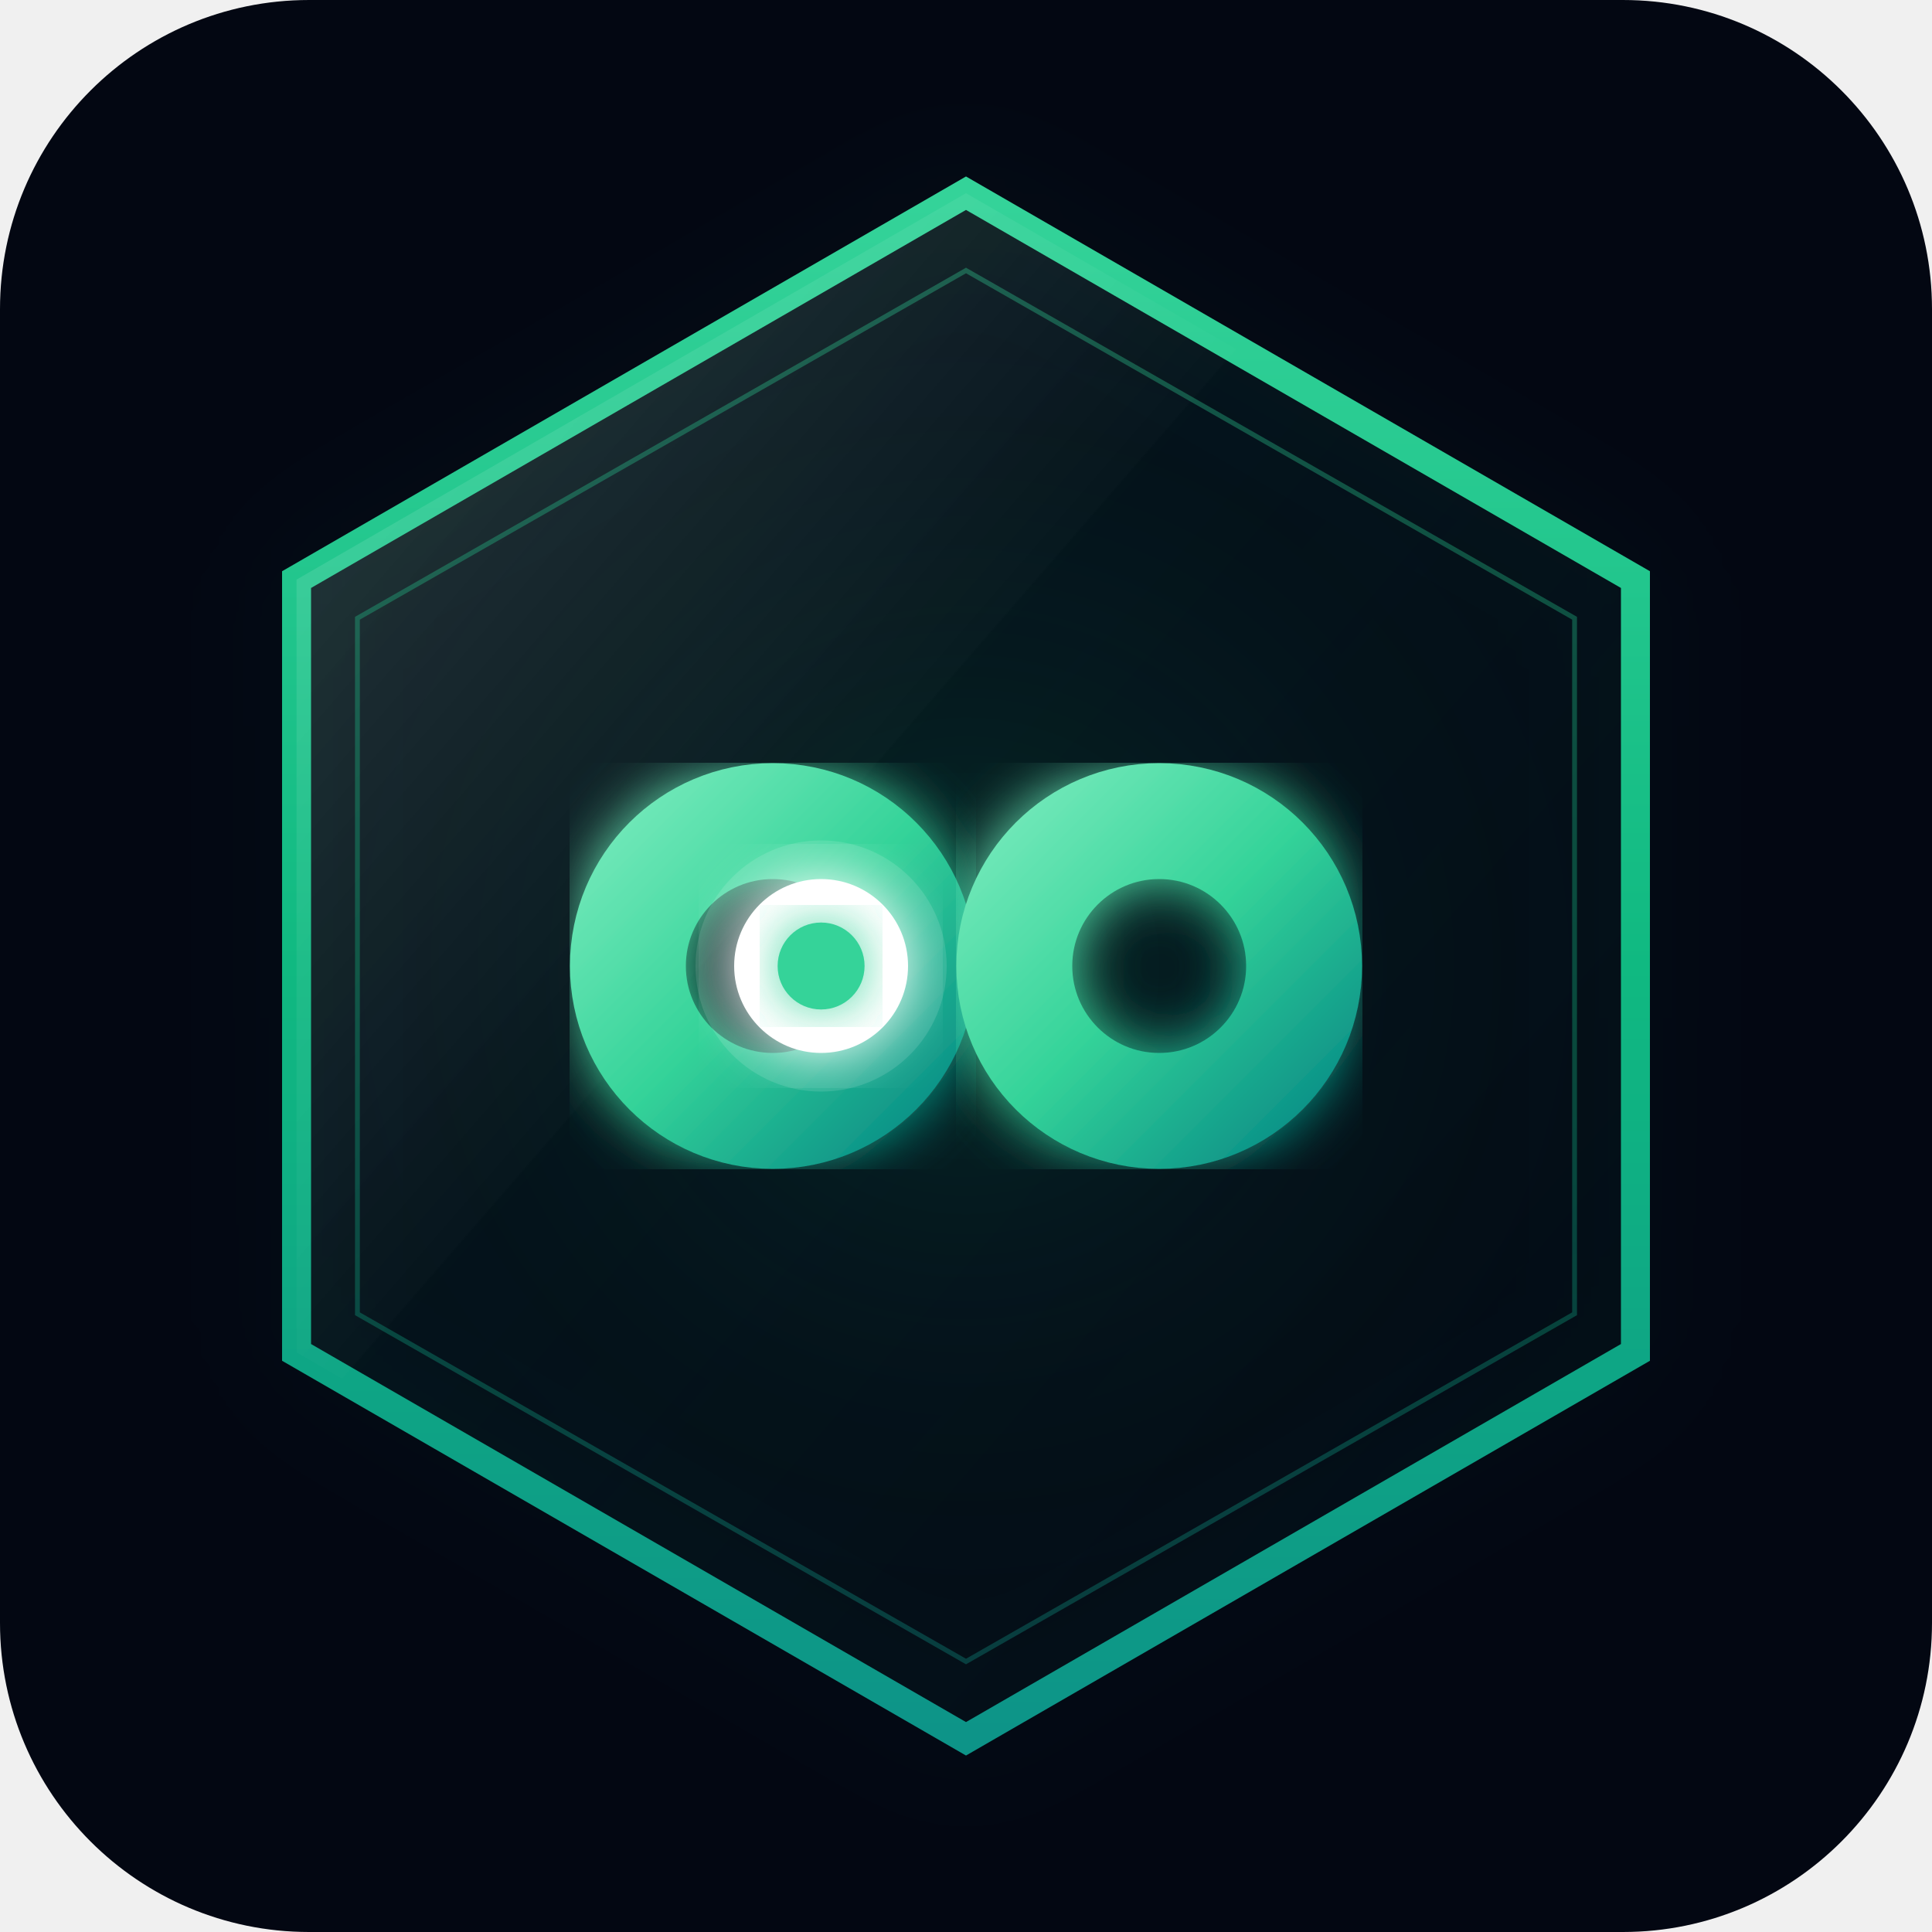
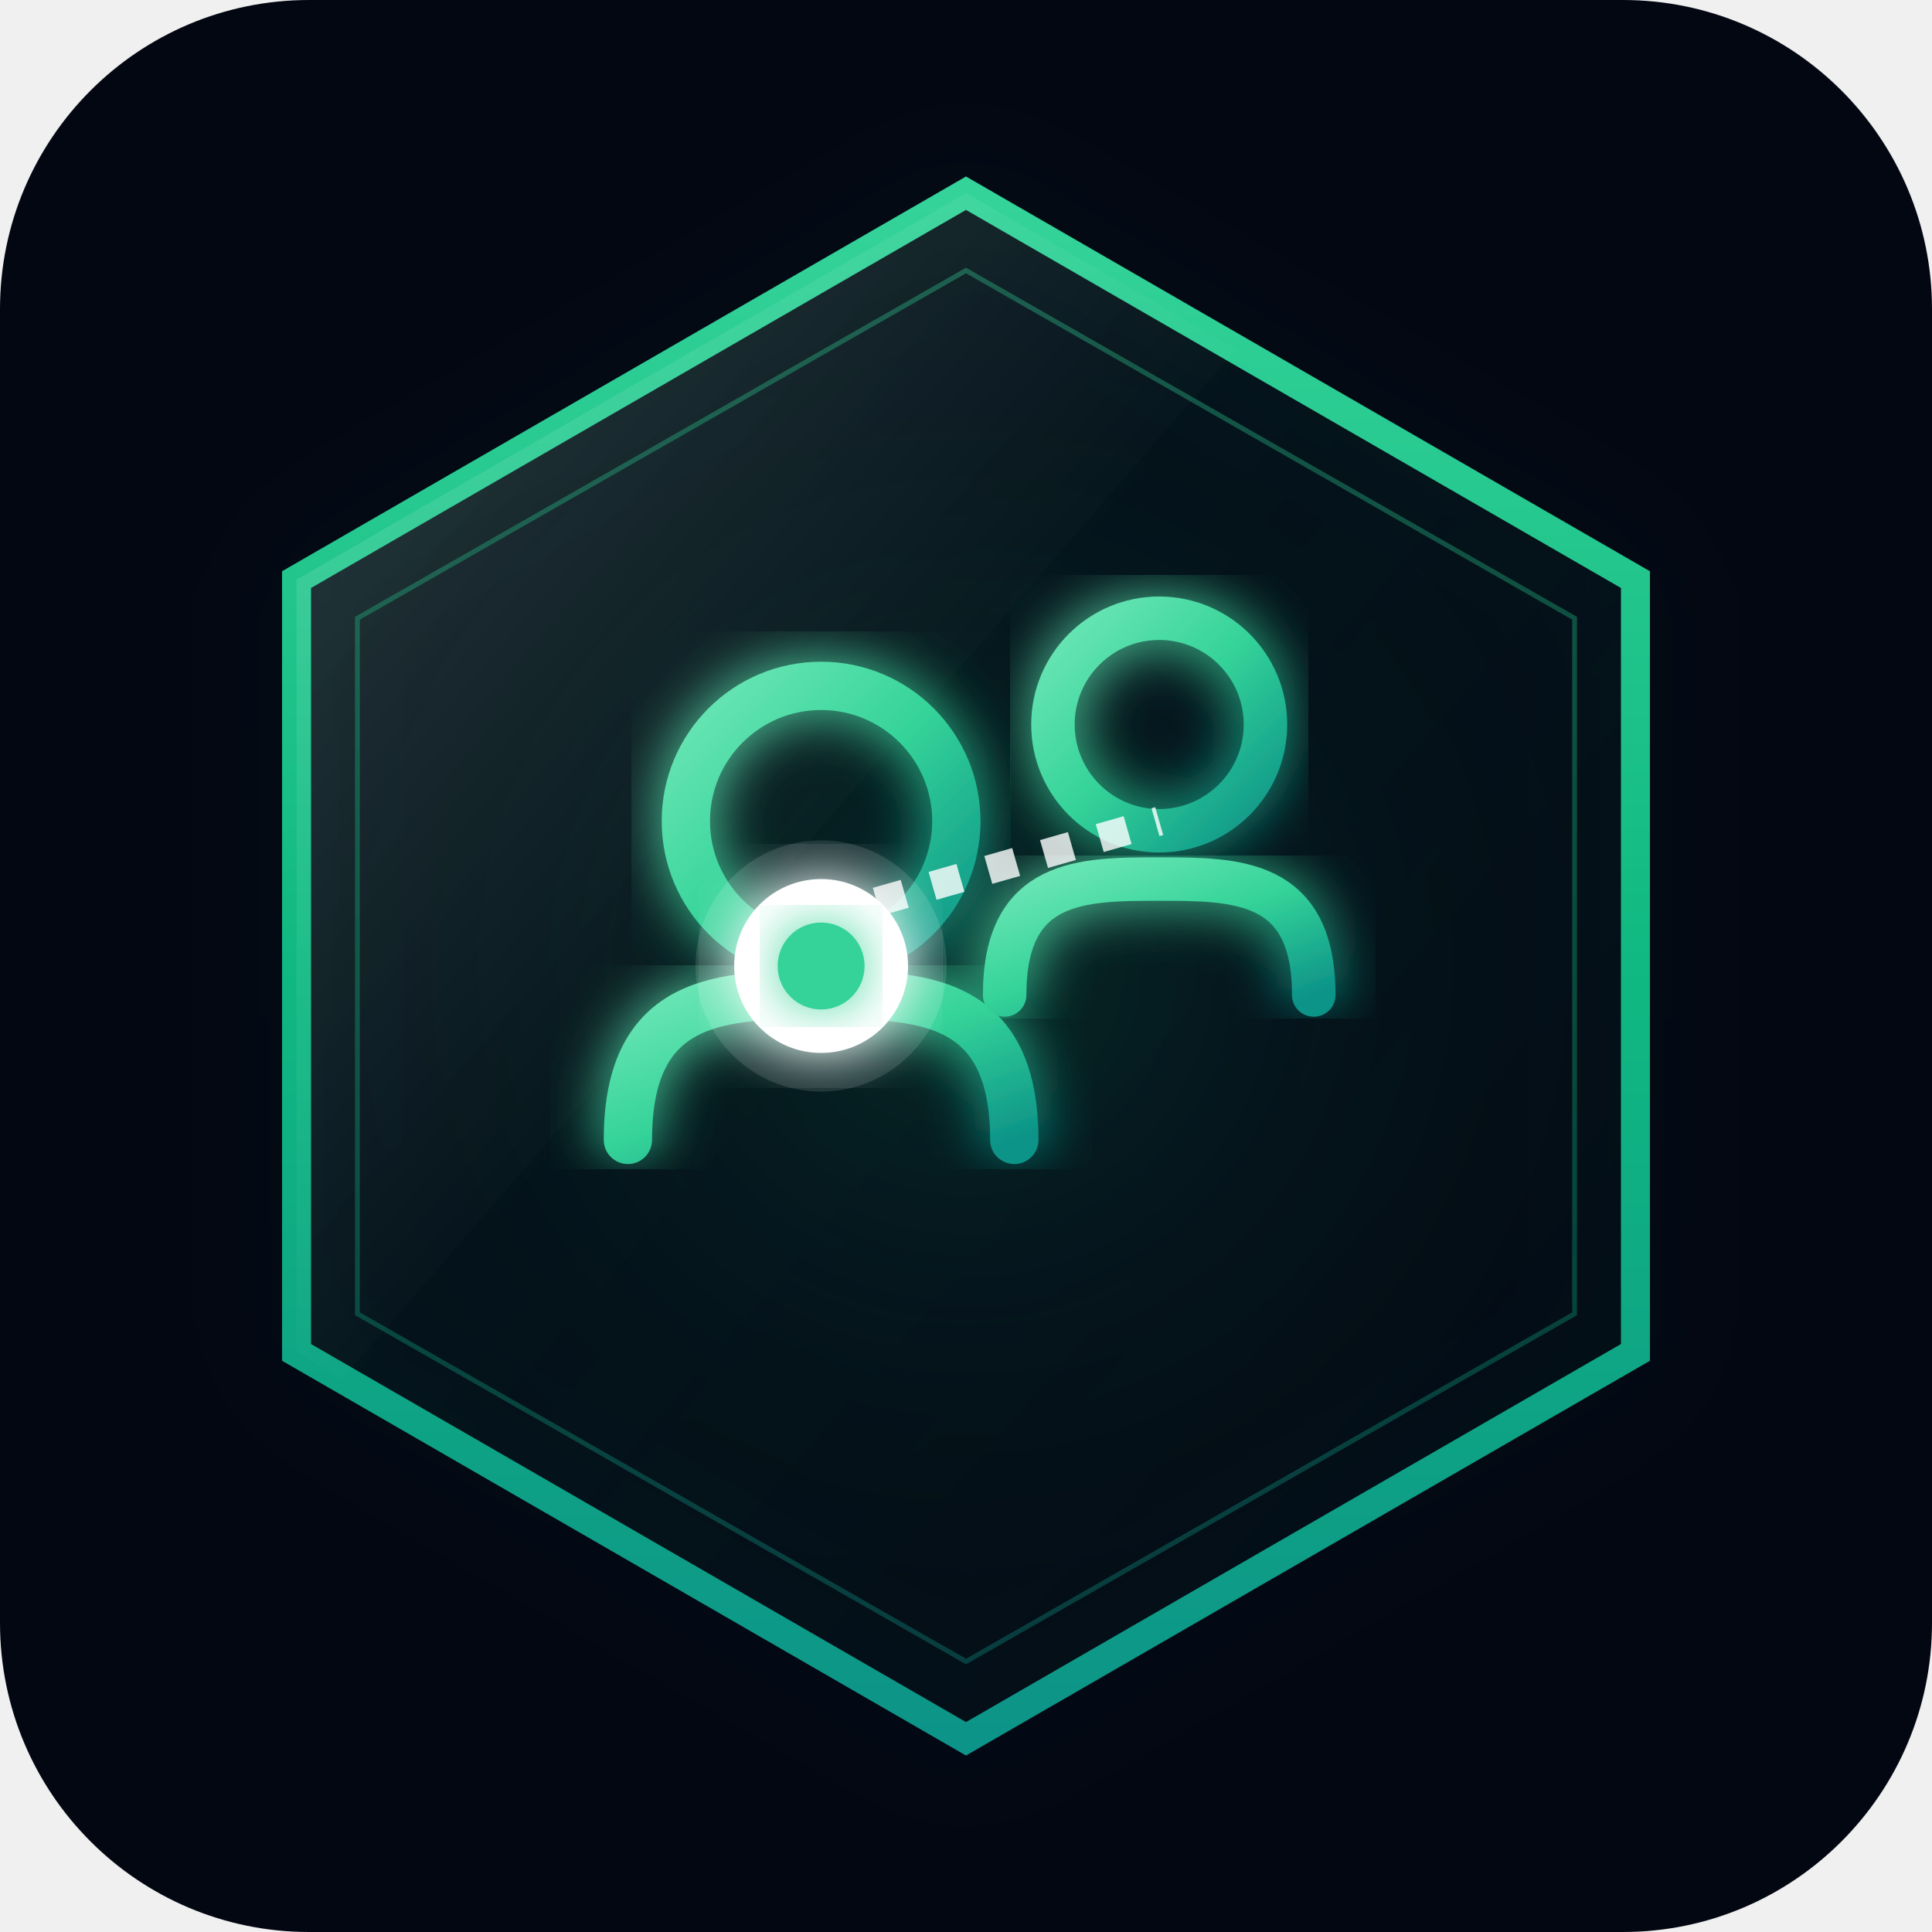
<svg xmlns="http://www.w3.org/2000/svg" viewBox="0 0 200 200">
  <defs>
    <filter id="glow" x="-40%" y="-40%" width="180%" height="180%">
      <feGaussianBlur stdDeviation="6" result="blur" />
      <feMerge>
        <feMergeNode in="blur" />
        <feMergeNode in="SourceGraphic" />
      </feMerge>
    </filter>
    <filter id="softGlow" x="-20%" y="-20%" width="140%" height="140%">
      <feGaussianBlur stdDeviation="3" result="blur" />
      <feMerge>
        <feMergeNode in="blur" />
        <feMergeNode in="SourceGraphic" />
      </feMerge>
    </filter>
    <linearGradient id="hexGrad" x1="0%" y1="0%" x2="0%" y2="100%">
      <stop offset="0%" stop-color="#34d399" />
      <stop offset="50%" stop-color="#10b981" />
      <stop offset="100%" stop-color="#0d9488" />
    </linearGradient>
    <linearGradient id="hexFill" x1="0%" y1="0%" x2="100%" y2="100%">
      <stop offset="0%" stop-color="#10b981" stop-opacity="0.1" />
      <stop offset="100%" stop-color="#0d9488" stop-opacity="0.02" />
    </linearGradient>
    <linearGradient id="iconGrad" x1="0%" y1="0%" x2="100%" y2="100%">
      <stop offset="0%" stop-color="#6ee7b7" />
      <stop offset="50%" stop-color="#34d399" />
      <stop offset="100%" stop-color="#0d9488" />
    </linearGradient>
    <radialGradient id="centerGlow" cx="50%" cy="50%" r="50%">
      <stop offset="0%" stop-color="#10b981" stop-opacity="0.15" />
      <stop offset="100%" stop-color="#030712" stop-opacity="0" />
    </radialGradient>
    <linearGradient id="glassGrad" x1="0%" y1="0%" x2="100%" y2="100%">
      <stop offset="0%" stop-color="#ffffff" stop-opacity="0.15" />
      <stop offset="40%" stop-color="#ffffff" stop-opacity="0.01" />
      <stop offset="40.1%" stop-color="#ffffff" stop-opacity="0" />
      <stop offset="100%" stop-color="#ffffff" stop-opacity="0" />
    </linearGradient>
  </defs>
  <rect width="100%" height="100%" fill="#030712" rx="32" />
  <circle cx="100" cy="100" r="70" fill="url(#centerGlow)" />
  <polygon points="100,20 169.3,60 169.3,140 100,180 30.7,140 30.7,60" fill="none" stroke="url(#hexGrad)" stroke-width="0.8" opacity="0.3" filter="url(#glow)" />
  <polygon points="100,20 169.3,60 169.3,140 100,180 30.7,140 30.7,60" fill="url(#hexFill)" stroke="url(#hexGrad)" stroke-width="3" />
  <polygon points="100,20 169.3,60 169.3,140 100,180 30.7,140 30.7,60" fill="url(#glassGrad)" />
  <polygon points="100,28 163,64 163,136 100,172 37,136 37,64" fill="none" stroke="url(#hexGrad)" stroke-width="0.5" opacity="0.35" />
-   <circle cx="80" cy="100" r="15" fill="none" stroke="url(#iconGrad)" stroke-width="12" stroke-linecap="round" filter="url(#softGlow)" />
-   <circle cx="120" cy="100" r="15" fill="none" stroke="url(#iconGrad)" stroke-width="12" stroke-linecap="round" filter="url(#softGlow)" />
-   <path d="M 80,100 L 120,100" fill="none" stroke="url(#iconGrad)" stroke-width="12" stroke-linecap="round" filter="url(#softGlow)" />
+   <circle cx="85" cy="85" r="14" fill="none" stroke="url(#iconGrad)" stroke-width="5" filter="url(#softGlow)" />
+   <path d="M 65,118 C 65,103 75,103 85,103 C 95,103 105,103 105,118" fill="none" stroke="url(#iconGrad)" stroke-width="5" stroke-linecap="round" filter="url(#softGlow)" />
+   <circle cx="120" cy="75" r="11" fill="none" stroke="url(#iconGrad)" stroke-width="4.5" filter="url(#softGlow)" />
+   <path d="M 104,103 C 104,91 112,91 120,91 C 128,91 136,91 136,103" fill="none" stroke="url(#iconGrad)" stroke-width="4.5" stroke-linecap="round" filter="url(#softGlow)" />
+   <path d="M 85,95 L 120,85" fill="none" stroke="#FFFFFF" stroke-width="3" stroke-dasharray="3,3" opacity="0.8" />
  <circle cx="85" cy="100" r="13" fill="#FFFFFF" opacity="0.12" />
  <circle cx="85" cy="100" r="9" fill="#FFFFFF" filter="url(#softGlow)" />
  <circle cx="85" cy="100" r="4.5" fill="#34d399" filter="url(#softGlow)" />
</svg>
